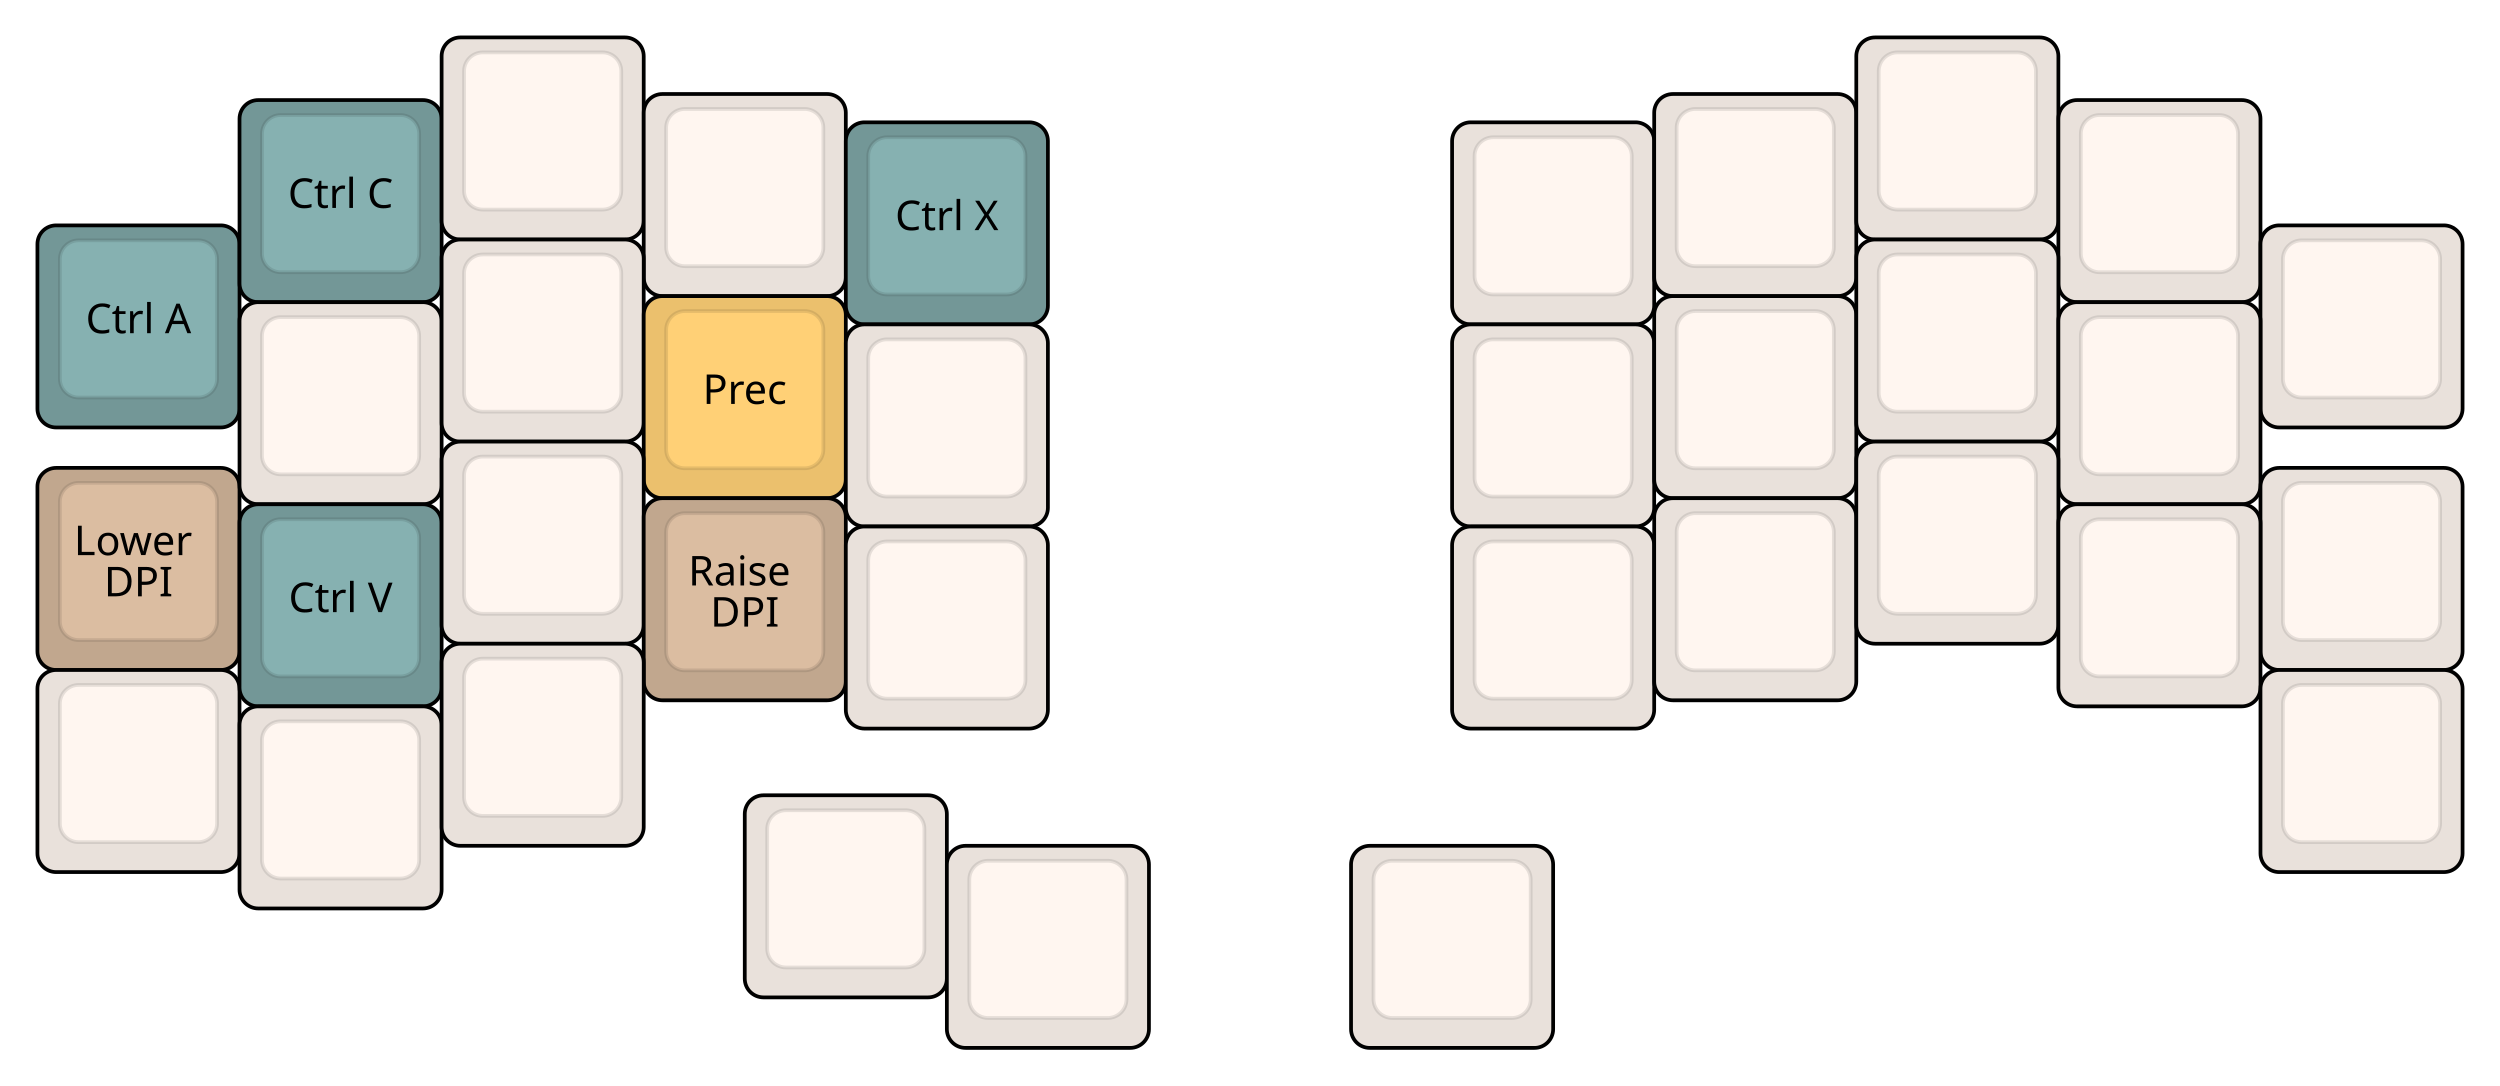
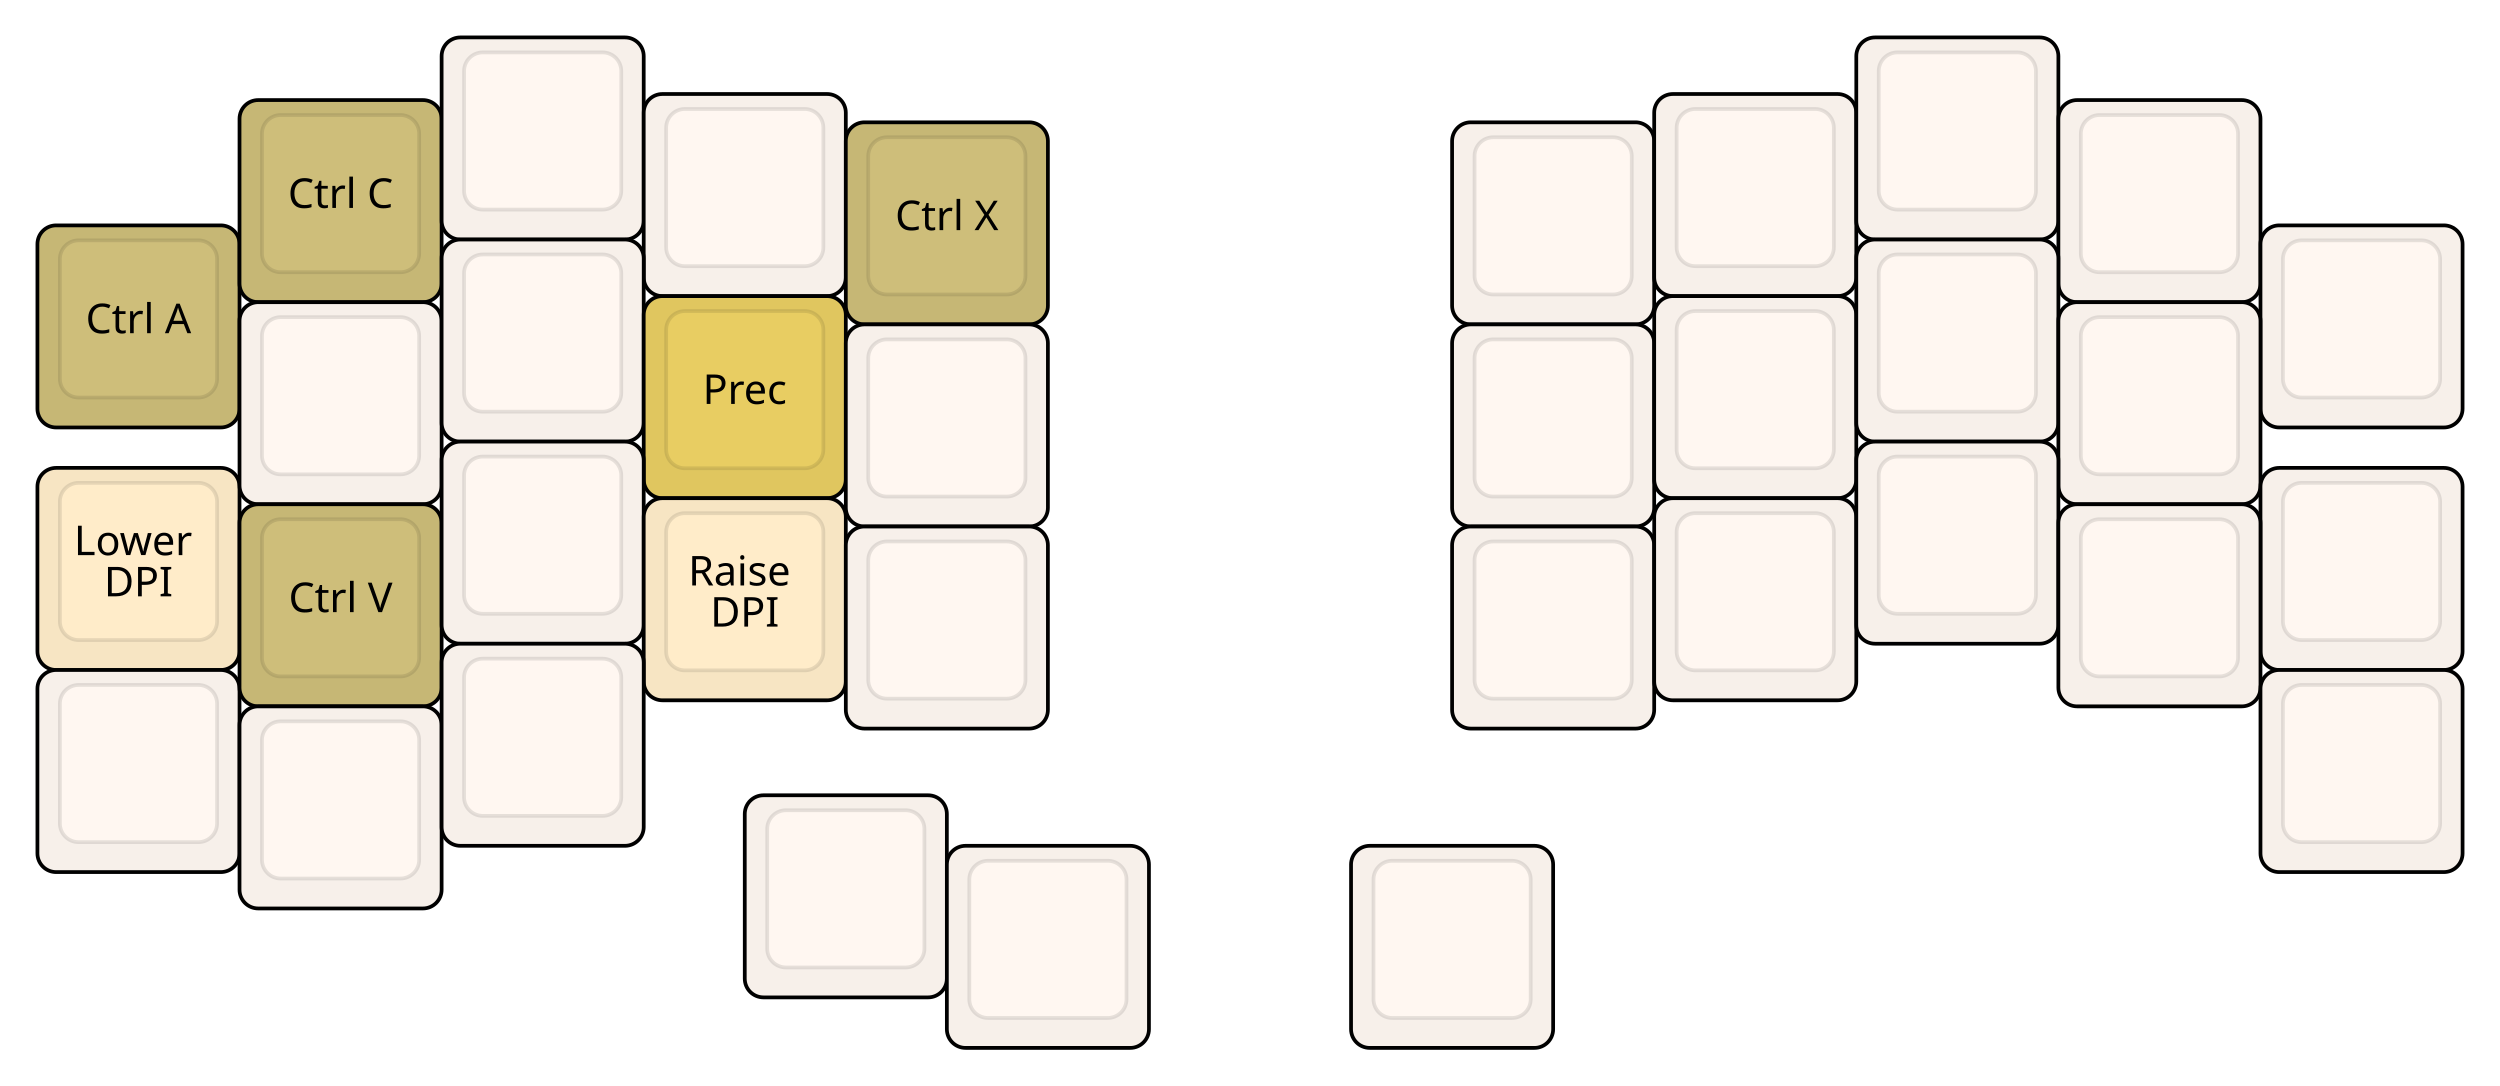
<svg xmlns="http://www.w3.org/2000/svg" width="668px" height="290x" viewBox="0 0 668 290">
  <style type="text/css">
    .keycap .border { stroke: black; stroke-width: 1; }
    .keycap .inner.border { stroke: rgba(0,0,0,.1); }
    .keycap { font-family: sans-serif; font-size: 11px}
    .keycap .sub { font-size: 9px}
  </style>
  <g class="keycap mod_implicit">
-     <rect x="10" y="60.22" width="54" height="54" rx="5" fill="#739797" class="outer border" />
-     <rect x="16" y="64.22" width="42" height="42" rx="5" fill="#86b1b1" class="inner border" />
+     <rect x="10" y="60.22" width="54" height="54" rx="5" fill="#c6b775" class="outer border" />
+     <rect x="16" y="64.22" width="42" height="42" rx="5" fill="#cebe7a" class="inner border" />
    <text x="37" y="85.22" text-anchor="middle" dominant-baseline="middle" class="main">
      <tspan x="37" dy="0">Ctrl A</tspan>
    </text>
  </g>
  <g class="keycap mod_implicit">
-     <rect x="64" y="26.74" width="54" height="54" rx="5" fill="#739797" class="outer border" />
-     <rect x="70" y="30.74" width="42" height="42" rx="5" fill="#86b1b1" class="inner border" />
+     <rect x="64" y="26.74" width="54" height="54" rx="5" fill="#c6b775" class="outer border" />
+     <rect x="70" y="30.74" width="42" height="42" rx="5" fill="#cebe7a" class="inner border" />
    <text x="91" y="51.74" text-anchor="middle" dominant-baseline="middle" class="main">
      <tspan x="91" dy="0">Ctrl C</tspan>
    </text>
  </g>
  <g class="keycap blank">
-     <rect x="118" y="10" width="54" height="54" rx="5" fill="#e9e1db" class="outer border" />
-     <rect x="124" y="14" width="42" height="42" rx="5" fill="#fff6f0" class="inner border" />
+     <rect x="118" y="10" width="54" height="54" rx="5" fill="#f7f0ea" class="outer border" />
+     <rect x="124" y="14" width="42" height="42" rx="5" fill="#fff7f1" class="inner border" />
  </g>
  <g class="keycap blank">
-     <rect x="172" y="25.12" width="54" height="54" rx="5" fill="#e9e1db" class="outer border" />
-     <rect x="178" y="29.12" width="42" height="42" rx="5" fill="#fff6f0" class="inner border" />
+     <rect x="172" y="25.12" width="54" height="54" rx="5" fill="#f7f0ea" class="outer border" />
+     <rect x="178" y="29.12" width="42" height="42" rx="5" fill="#fff7f1" class="inner border" />
  </g>
  <g class="keycap mod_implicit">
-     <rect x="226" y="32.68" width="54" height="54" rx="5" fill="#739797" class="outer border" />
-     <rect x="232" y="36.68" width="42" height="42" rx="5" fill="#86b1b1" class="inner border" />
+     <rect x="226" y="32.68" width="54" height="54" rx="5" fill="#c6b775" class="outer border" />
+     <rect x="232" y="36.68" width="42" height="42" rx="5" fill="#cebe7a" class="inner border" />
    <text x="253" y="57.68" text-anchor="middle" dominant-baseline="middle" class="main">
      <tspan x="253" dy="0">Ctrl X</tspan>
    </text>
  </g>
  <g class="keycap blank">
-     <rect x="388" y="32.68" width="54" height="54" rx="5" fill="#e9e1db" class="outer border" />
-     <rect x="394" y="36.68" width="42" height="42" rx="5" fill="#fff6f0" class="inner border" />
+     <rect x="388" y="32.68" width="54" height="54" rx="5" fill="#f7f0ea" class="outer border" />
+     <rect x="394" y="36.68" width="42" height="42" rx="5" fill="#fff7f1" class="inner border" />
  </g>
  <g class="keycap blank">
-     <rect x="442" y="25.12" width="54" height="54" rx="5" fill="#e9e1db" class="outer border" />
-     <rect x="448" y="29.12" width="42" height="42" rx="5" fill="#fff6f0" class="inner border" />
+     <rect x="442" y="25.12" width="54" height="54" rx="5" fill="#f7f0ea" class="outer border" />
+     <rect x="448" y="29.12" width="42" height="42" rx="5" fill="#fff7f1" class="inner border" />
  </g>
  <g class="keycap blank">
-     <rect x="496" y="10" width="54" height="54" rx="5" fill="#e9e1db" class="outer border" />
-     <rect x="502" y="14" width="42" height="42" rx="5" fill="#fff6f0" class="inner border" />
+     <rect x="496" y="10" width="54" height="54" rx="5" fill="#f7f0ea" class="outer border" />
+     <rect x="502" y="14" width="42" height="42" rx="5" fill="#fff7f1" class="inner border" />
  </g>
  <g class="keycap blank">
-     <rect x="550" y="26.74" width="54" height="54" rx="5" fill="#e9e1db" class="outer border" />
-     <rect x="556" y="30.74" width="42" height="42" rx="5" fill="#fff6f0" class="inner border" />
+     <rect x="550" y="26.74" width="54" height="54" rx="5" fill="#f7f0ea" class="outer border" />
+     <rect x="556" y="30.74" width="42" height="42" rx="5" fill="#fff7f1" class="inner border" />
  </g>
  <g class="keycap blank">
-     <rect x="604" y="60.22" width="54" height="54" rx="5" fill="#e9e1db" class="outer border" />
-     <rect x="610" y="64.22" width="42" height="42" rx="5" fill="#fff6f0" class="inner border" />
+     <rect x="604" y="60.22" width="54" height="54" rx="5" fill="#f7f0ea" class="outer border" />
+     <rect x="610" y="64.22" width="42" height="42" rx="5" fill="#fff7f1" class="inner border" />
  </g>
  <g class="keycap default">
-     <rect x="10" y="125.02" width="54" height="54" rx="5" fill="#c1a78e" class="outer border" />
-     <rect x="16" y="129.02" width="42" height="42" rx="5" fill="#dbbda1" class="inner border" />
+     <rect x="10" y="125.02" width="54" height="54" rx="5" fill="#f7e5c3" class="outer border" />
+     <rect x="16" y="129.02" width="42" height="42" rx="5" fill="#ffecc9" class="inner border" />
    <text x="37" y="144.52" text-anchor="middle" dominant-baseline="middle" class="main">
      <tspan x="37" dy="0">Lower</tspan>
      <tspan x="37" dy="11">DPI</tspan>
    </text>
  </g>
  <g class="keycap blank">
-     <rect x="64" y="80.74" width="54" height="54" rx="5" fill="#e9e1db" class="outer border" />
-     <rect x="70" y="84.74" width="42" height="42" rx="5" fill="#fff6f0" class="inner border" />
+     <rect x="64" y="80.74" width="54" height="54" rx="5" fill="#f7f0ea" class="outer border" />
+     <rect x="70" y="84.74" width="42" height="42" rx="5" fill="#fff7f1" class="inner border" />
  </g>
  <g class="keycap blank">
-     <rect x="118" y="64" width="54" height="54" rx="5" fill="#e9e1db" class="outer border" />
-     <rect x="124" y="68" width="42" height="42" rx="5" fill="#fff6f0" class="inner border" />
+     <rect x="118" y="64" width="54" height="54" rx="5" fill="#f7f0ea" class="outer border" />
+     <rect x="124" y="68" width="42" height="42" rx="5" fill="#fff7f1" class="inner border" />
  </g>
  <g class="keycap special">
-     <rect x="172" y="79.12" width="54" height="54" rx="5" fill="#ebc06d" class="outer border" />
-     <rect x="178" y="83.12" width="42" height="42" rx="5" fill="#ffd076" class="inner border" />
+     <rect x="172" y="79.12" width="54" height="54" rx="5" fill="#e0c65f" class="outer border" />
+     <rect x="178" y="83.12" width="42" height="42" rx="5" fill="#e8cd62" class="inner border" />
    <text x="199" y="104.12" text-anchor="middle" dominant-baseline="middle" class="main">
      <tspan x="199" dy="0">Prec</tspan>
    </text>
  </g>
  <g class="keycap blank">
-     <rect x="226" y="86.68" width="54" height="54" rx="5" fill="#e9e1db" class="outer border" />
-     <rect x="232" y="90.68" width="42" height="42" rx="5" fill="#fff6f0" class="inner border" />
+     <rect x="226" y="86.68" width="54" height="54" rx="5" fill="#f7f0ea" class="outer border" />
+     <rect x="232" y="90.68" width="42" height="42" rx="5" fill="#fff7f1" class="inner border" />
  </g>
  <g class="keycap blank">
-     <rect x="388" y="86.68" width="54" height="54" rx="5" fill="#e9e1db" class="outer border" />
-     <rect x="394" y="90.68" width="42" height="42" rx="5" fill="#fff6f0" class="inner border" />
+     <rect x="388" y="86.68" width="54" height="54" rx="5" fill="#f7f0ea" class="outer border" />
+     <rect x="394" y="90.68" width="42" height="42" rx="5" fill="#fff7f1" class="inner border" />
  </g>
  <g class="keycap blank">
-     <rect x="442" y="79.12" width="54" height="54" rx="5" fill="#e9e1db" class="outer border" />
-     <rect x="448" y="83.12" width="42" height="42" rx="5" fill="#fff6f0" class="inner border" />
+     <rect x="442" y="79.12" width="54" height="54" rx="5" fill="#f7f0ea" class="outer border" />
+     <rect x="448" y="83.12" width="42" height="42" rx="5" fill="#fff7f1" class="inner border" />
  </g>
  <g class="keycap blank">
-     <rect x="496" y="64" width="54" height="54" rx="5" fill="#e9e1db" class="outer border" />
-     <rect x="502" y="68" width="42" height="42" rx="5" fill="#fff6f0" class="inner border" />
+     <rect x="496" y="64" width="54" height="54" rx="5" fill="#f7f0ea" class="outer border" />
+     <rect x="502" y="68" width="42" height="42" rx="5" fill="#fff7f1" class="inner border" />
  </g>
  <g class="keycap blank">
-     <rect x="550" y="80.74" width="54" height="54" rx="5" fill="#e9e1db" class="outer border" />
-     <rect x="556" y="84.74" width="42" height="42" rx="5" fill="#fff6f0" class="inner border" />
+     <rect x="550" y="80.74" width="54" height="54" rx="5" fill="#f7f0ea" class="outer border" />
+     <rect x="556" y="84.74" width="42" height="42" rx="5" fill="#fff7f1" class="inner border" />
  </g>
  <g class="keycap blank">
-     <rect x="604" y="125.02" width="54" height="54" rx="5" fill="#e9e1db" class="outer border" />
-     <rect x="610" y="129.02" width="42" height="42" rx="5" fill="#fff6f0" class="inner border" />
+     <rect x="604" y="125.02" width="54" height="54" rx="5" fill="#f7f0ea" class="outer border" />
+     <rect x="610" y="129.02" width="42" height="42" rx="5" fill="#fff7f1" class="inner border" />
  </g>
  <g class="keycap blank">
-     <rect x="10" y="179.02" width="54" height="54" rx="5" fill="#e9e1db" class="outer border" />
-     <rect x="16" y="183.02" width="42" height="42" rx="5" fill="#fff6f0" class="inner border" />
+     <rect x="10" y="179.02" width="54" height="54" rx="5" fill="#f7f0ea" class="outer border" />
+     <rect x="16" y="183.02" width="42" height="42" rx="5" fill="#fff7f1" class="inner border" />
  </g>
  <g class="keycap mod_implicit">
-     <rect x="64" y="134.74" width="54" height="54" rx="5" fill="#739797" class="outer border" />
-     <rect x="70" y="138.74" width="42" height="42" rx="5" fill="#86b1b1" class="inner border" />
+     <rect x="64" y="134.74" width="54" height="54" rx="5" fill="#c6b775" class="outer border" />
+     <rect x="70" y="138.74" width="42" height="42" rx="5" fill="#cebe7a" class="inner border" />
    <text x="91" y="159.74" text-anchor="middle" dominant-baseline="middle" class="main">
      <tspan x="91" dy="0">Ctrl V</tspan>
    </text>
  </g>
  <g class="keycap blank">
-     <rect x="118" y="118" width="54" height="54" rx="5" fill="#e9e1db" class="outer border" />
-     <rect x="124" y="122" width="42" height="42" rx="5" fill="#fff6f0" class="inner border" />
+     <rect x="118" y="118" width="54" height="54" rx="5" fill="#f7f0ea" class="outer border" />
+     <rect x="124" y="122" width="42" height="42" rx="5" fill="#fff7f1" class="inner border" />
  </g>
  <g class="keycap default">
-     <rect x="172" y="133.12" width="54" height="54" rx="5" fill="#c1a78e" class="outer border" />
-     <rect x="178" y="137.12" width="42" height="42" rx="5" fill="#dbbda1" class="inner border" />
+     <rect x="172" y="133.12" width="54" height="54" rx="5" fill="#f7e5c3" class="outer border" />
+     <rect x="178" y="137.12" width="42" height="42" rx="5" fill="#ffecc9" class="inner border" />
    <text x="199" y="152.62" text-anchor="middle" dominant-baseline="middle" class="main">
      <tspan x="199" dy="0">Raise</tspan>
      <tspan x="199" dy="11">DPI</tspan>
    </text>
  </g>
  <g class="keycap blank">
-     <rect x="226" y="140.68" width="54" height="54" rx="5" fill="#e9e1db" class="outer border" />
-     <rect x="232" y="144.68" width="42" height="42" rx="5" fill="#fff6f0" class="inner border" />
+     <rect x="226" y="140.68" width="54" height="54" rx="5" fill="#f7f0ea" class="outer border" />
+     <rect x="232" y="144.68" width="42" height="42" rx="5" fill="#fff7f1" class="inner border" />
  </g>
  <g class="keycap blank">
-     <rect x="388" y="140.68" width="54" height="54" rx="5" fill="#e9e1db" class="outer border" />
-     <rect x="394" y="144.68" width="42" height="42" rx="5" fill="#fff6f0" class="inner border" />
+     <rect x="388" y="140.68" width="54" height="54" rx="5" fill="#f7f0ea" class="outer border" />
+     <rect x="394" y="144.68" width="42" height="42" rx="5" fill="#fff7f1" class="inner border" />
  </g>
  <g class="keycap blank">
-     <rect x="442" y="133.12" width="54" height="54" rx="5" fill="#e9e1db" class="outer border" />
-     <rect x="448" y="137.12" width="42" height="42" rx="5" fill="#fff6f0" class="inner border" />
+     <rect x="442" y="133.12" width="54" height="54" rx="5" fill="#f7f0ea" class="outer border" />
+     <rect x="448" y="137.12" width="42" height="42" rx="5" fill="#fff7f1" class="inner border" />
  </g>
  <g class="keycap blank">
-     <rect x="496" y="118" width="54" height="54" rx="5" fill="#e9e1db" class="outer border" />
-     <rect x="502" y="122" width="42" height="42" rx="5" fill="#fff6f0" class="inner border" />
+     <rect x="496" y="118" width="54" height="54" rx="5" fill="#f7f0ea" class="outer border" />
+     <rect x="502" y="122" width="42" height="42" rx="5" fill="#fff7f1" class="inner border" />
  </g>
  <g class="keycap blank">
-     <rect x="550" y="134.74" width="54" height="54" rx="5" fill="#e9e1db" class="outer border" />
-     <rect x="556" y="138.74" width="42" height="42" rx="5" fill="#fff6f0" class="inner border" />
+     <rect x="550" y="134.74" width="54" height="54" rx="5" fill="#f7f0ea" class="outer border" />
+     <rect x="556" y="138.74" width="42" height="42" rx="5" fill="#fff7f1" class="inner border" />
  </g>
  <g class="keycap blank">
-     <rect x="604" y="179.02" width="54" height="54" rx="5" fill="#e9e1db" class="outer border" />
-     <rect x="610" y="183.02" width="42" height="42" rx="5" fill="#fff6f0" class="inner border" />
+     <rect x="604" y="179.02" width="54" height="54" rx="5" fill="#f7f0ea" class="outer border" />
+     <rect x="610" y="183.02" width="42" height="42" rx="5" fill="#fff7f1" class="inner border" />
  </g>
  <g class="keycap blank">
-     <rect x="64" y="188.74" width="54" height="54" rx="5" fill="#e9e1db" class="outer border" />
-     <rect x="70" y="192.74" width="42" height="42" rx="5" fill="#fff6f0" class="inner border" />
+     <rect x="64" y="188.74" width="54" height="54" rx="5" fill="#f7f0ea" class="outer border" />
+     <rect x="70" y="192.74" width="42" height="42" rx="5" fill="#fff7f1" class="inner border" />
  </g>
  <g class="keycap blank">
-     <rect x="118" y="172" width="54" height="54" rx="5" fill="#e9e1db" class="outer border" />
-     <rect x="124" y="176" width="42" height="42" rx="5" fill="#fff6f0" class="inner border" />
+     <rect x="118" y="172" width="54" height="54" rx="5" fill="#f7f0ea" class="outer border" />
+     <rect x="124" y="176" width="42" height="42" rx="5" fill="#fff7f1" class="inner border" />
  </g>
  <g class="keycap blank">
-     <rect x="199" y="212.5" width="54" height="54" rx="5" fill="#e9e1db" class="outer border" />
-     <rect x="205" y="216.5" width="42" height="42" rx="5" fill="#fff6f0" class="inner border" />
+     <rect x="199" y="212.5" width="54" height="54" rx="5" fill="#f7f0ea" class="outer border" />
+     <rect x="205" y="216.5" width="42" height="42" rx="5" fill="#fff7f1" class="inner border" />
  </g>
  <g class="keycap blank">
-     <rect x="253" y="226" width="54" height="54" rx="5" fill="#e9e1db" class="outer border" />
-     <rect x="259" y="230" width="42" height="42" rx="5" fill="#fff6f0" class="inner border" />
+     <rect x="253" y="226" width="54" height="54" rx="5" fill="#f7f0ea" class="outer border" />
+     <rect x="259" y="230" width="42" height="42" rx="5" fill="#fff7f1" class="inner border" />
  </g>
  <g class="keycap blank">
-     <rect x="361" y="226" width="54" height="54" rx="5" fill="#e9e1db" class="outer border" />
-     <rect x="367" y="230" width="42" height="42" rx="5" fill="#fff6f0" class="inner border" />
+     <rect x="361" y="226" width="54" height="54" rx="5" fill="#f7f0ea" class="outer border" />
+     <rect x="367" y="230" width="42" height="42" rx="5" fill="#fff7f1" class="inner border" />
  </g>
</svg>
